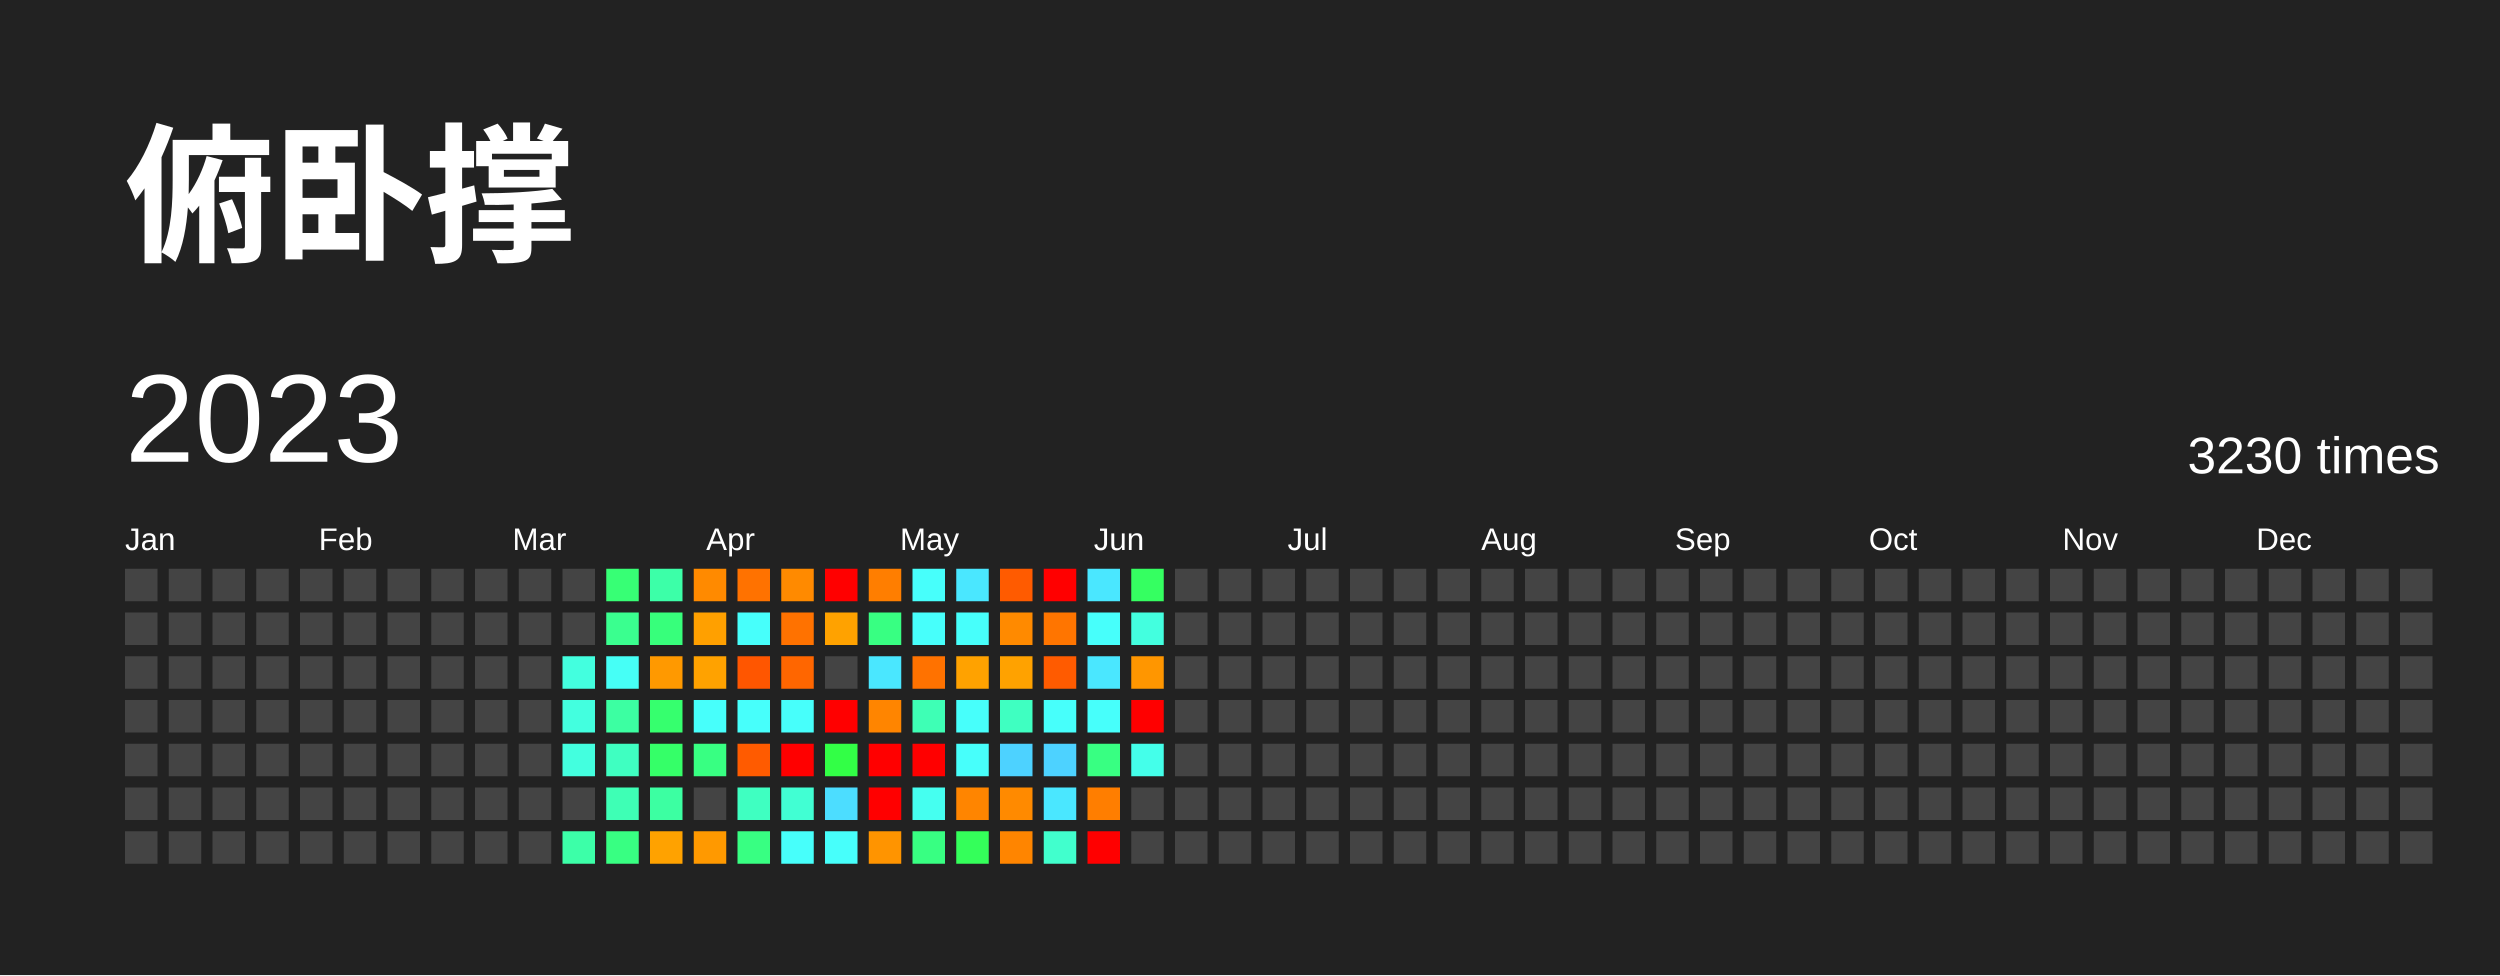
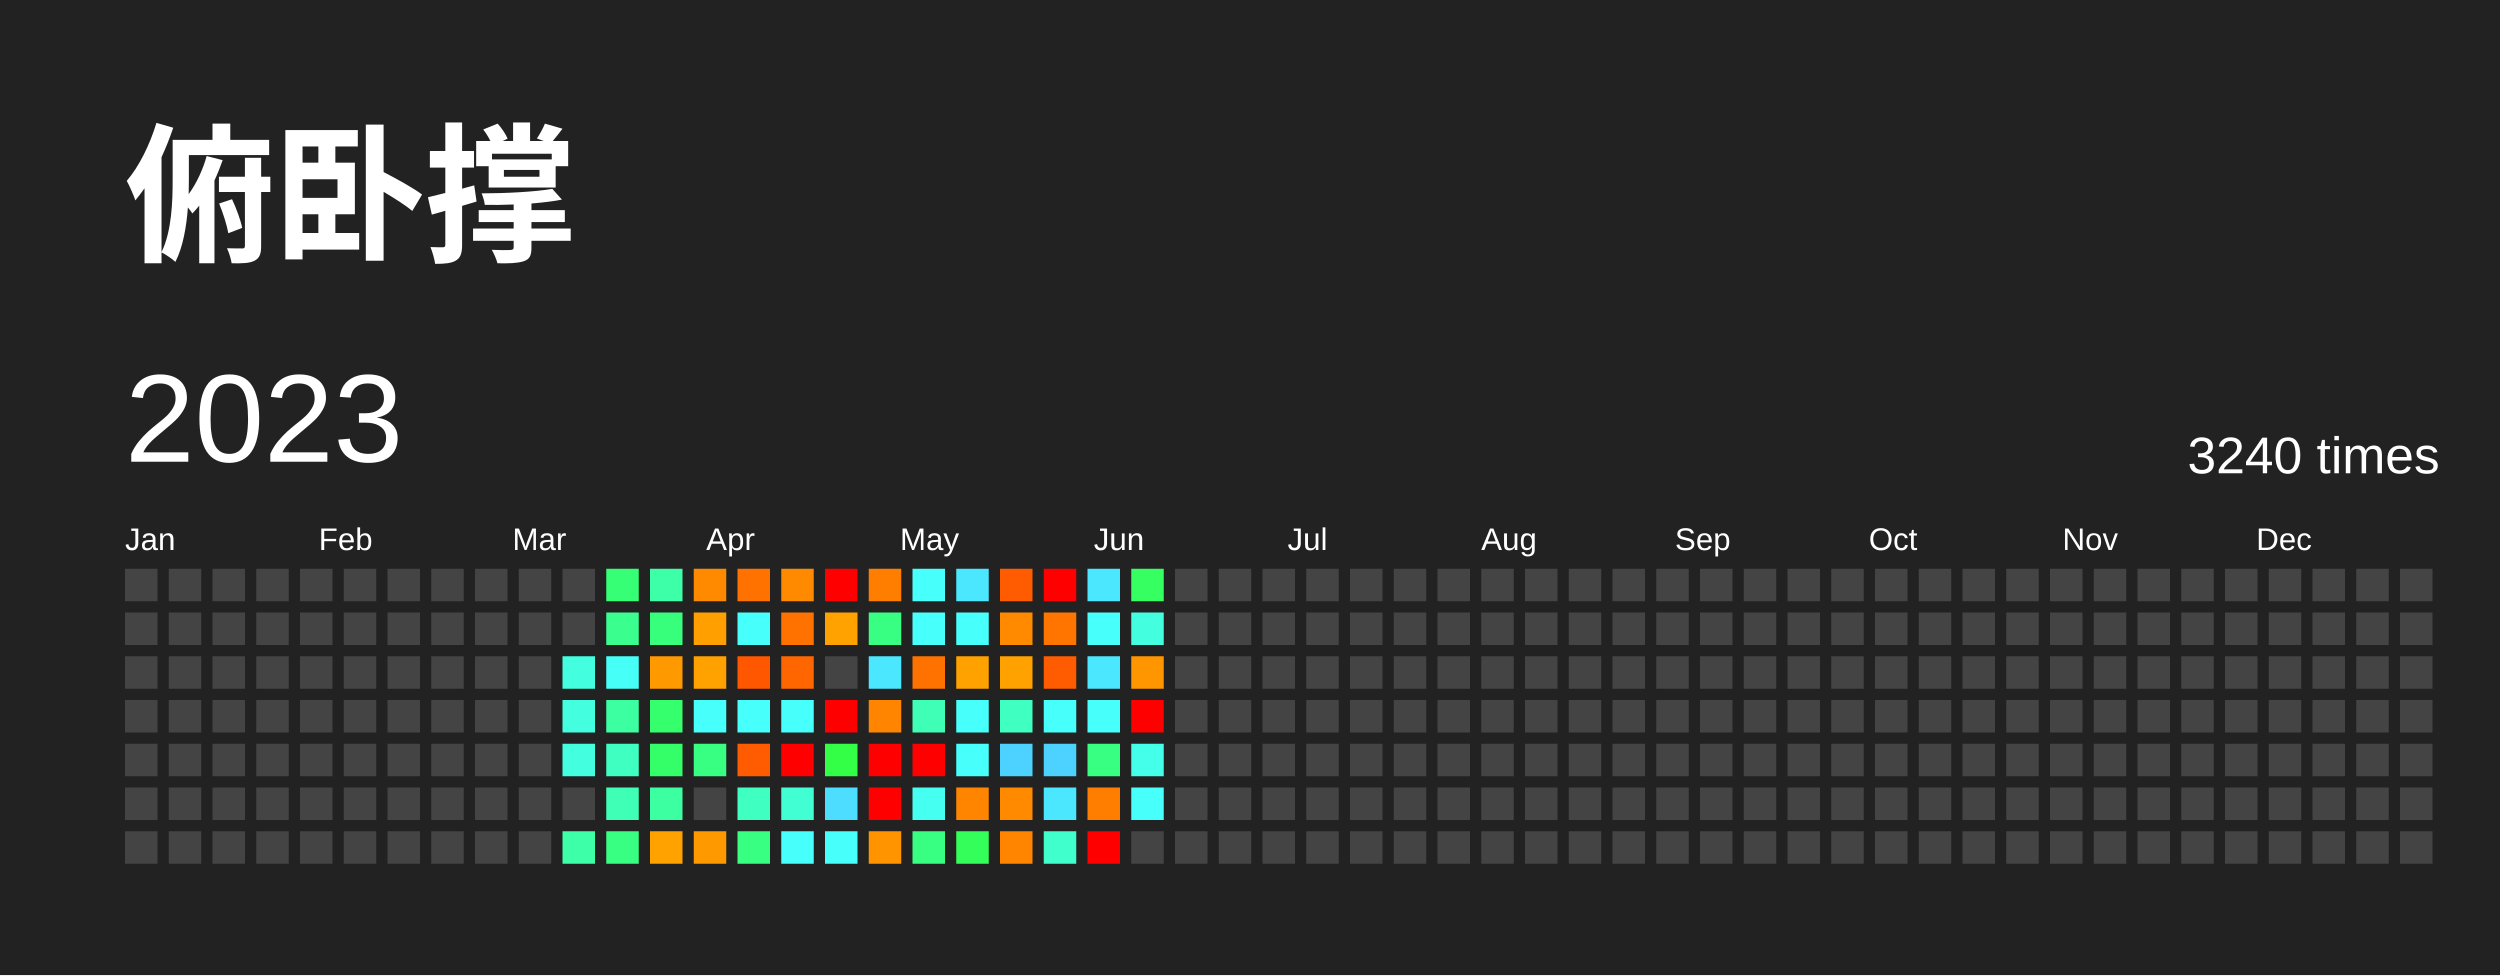
<svg xmlns="http://www.w3.org/2000/svg" baseProfile="full" height="78mm" version="1.1" viewBox="0,0,200,78" width="200mm">
  <defs />
  <rect fill="#222222" height="78" width="200" x="0" y="0" />
  <text fill="#FFFFFF" style="font-size:12px; font-family:Arial; font-weight:bold;" x="10" y="20">俯卧撑</text>
  <text dominant-baseline="hanging" fill="#FFFFFF" style="font-size:10.0px; font-family:Arial;" x="10" y="30">2023</text>
-   <text dominant-baseline="hanging" fill="#FFFFFF" style="font-size:4.125px; font-family:Arial;" x="175" y="35">3230 times</text>
+   <text dominant-baseline="hanging" fill="#FFFFFF" style="font-size:4.125px; font-family:Arial;" x="175" y="35">3240 times</text>
  <text fill="#FFFFFF" style="font-size:2.5px; font-family:Arial" x="10.0" y="44">Jan</text>
  <text fill="#FFFFFF" style="font-size:2.5px; font-family:Arial" x="25.5" y="44">Feb</text>
  <text fill="#FFFFFF" style="font-size:2.5px; font-family:Arial" x="41.0" y="44">Mar</text>
  <text fill="#FFFFFF" style="font-size:2.5px; font-family:Arial" x="56.5" y="44">Apr</text>
  <text fill="#FFFFFF" style="font-size:2.5px; font-family:Arial" x="72.0" y="44">May</text>
  <text fill="#FFFFFF" style="font-size:2.5px; font-family:Arial" x="87.5" y="44">Jun</text>
  <text fill="#FFFFFF" style="font-size:2.5px; font-family:Arial" x="103.0" y="44">Jul</text>
  <text fill="#FFFFFF" style="font-size:2.5px; font-family:Arial" x="118.5" y="44">Aug</text>
  <text fill="#FFFFFF" style="font-size:2.5px; font-family:Arial" x="134.0" y="44">Sep</text>
  <text fill="#FFFFFF" style="font-size:2.5px; font-family:Arial" x="149.5" y="44">Oct</text>
  <text fill="#FFFFFF" style="font-size:2.5px; font-family:Arial" x="165.0" y="44">Nov</text>
  <text fill="#FFFFFF" style="font-size:2.5px; font-family:Arial" x="180.5" y="44">Dec</text>
  <rect fill="#444444" height="2.6" width="2.6" x="10.0" y="45.5" />
  <rect fill="#444444" height="2.6" width="2.6" x="10.0" y="49.0" />
  <rect fill="#444444" height="2.6" width="2.6" x="10.0" y="52.5" />
  <rect fill="#444444" height="2.6" width="2.6" x="10.0" y="56.0" />
  <rect fill="#444444" height="2.6" width="2.6" x="10.0" y="59.5" />
  <rect fill="#444444" height="2.6" width="2.6" x="10.0" y="63.0" />
  <rect fill="#444444" height="2.6" width="2.6" x="10.0" y="66.5" />
  <rect fill="#444444" height="2.6" width="2.6" x="13.5" y="45.5" />
  <rect fill="#444444" height="2.6" width="2.6" x="13.5" y="49.0" />
  <rect fill="#444444" height="2.6" width="2.6" x="13.5" y="52.5" />
  <rect fill="#444444" height="2.6" width="2.6" x="13.5" y="56.0" />
  <rect fill="#444444" height="2.6" width="2.6" x="13.5" y="59.5" />
  <rect fill="#444444" height="2.6" width="2.6" x="13.5" y="63.0" />
  <rect fill="#444444" height="2.6" width="2.6" x="13.5" y="66.5" />
  <rect fill="#444444" height="2.6" width="2.6" x="17.0" y="45.5" />
  <rect fill="#444444" height="2.6" width="2.6" x="17.0" y="49.0" />
  <rect fill="#444444" height="2.6" width="2.6" x="17.0" y="52.5" />
  <rect fill="#444444" height="2.6" width="2.6" x="17.0" y="56.0" />
  <rect fill="#444444" height="2.6" width="2.6" x="17.0" y="59.5" />
  <rect fill="#444444" height="2.6" width="2.6" x="17.0" y="63.0" />
  <rect fill="#444444" height="2.6" width="2.6" x="17.0" y="66.5" />
  <rect fill="#444444" height="2.6" width="2.6" x="20.5" y="45.5" />
  <rect fill="#444444" height="2.6" width="2.6" x="20.5" y="49.0" />
  <rect fill="#444444" height="2.6" width="2.6" x="20.5" y="52.5" />
  <rect fill="#444444" height="2.6" width="2.6" x="20.5" y="56.0" />
  <rect fill="#444444" height="2.6" width="2.6" x="20.5" y="59.5" />
  <rect fill="#444444" height="2.6" width="2.6" x="20.5" y="63.0" />
  <rect fill="#444444" height="2.6" width="2.6" x="20.5" y="66.5" />
  <rect fill="#444444" height="2.6" width="2.6" x="24.0" y="45.5" />
  <rect fill="#444444" height="2.6" width="2.6" x="24.0" y="49.0" />
  <rect fill="#444444" height="2.6" width="2.6" x="24.0" y="52.5" />
  <rect fill="#444444" height="2.6" width="2.6" x="24.0" y="56.0" />
  <rect fill="#444444" height="2.6" width="2.6" x="24.0" y="59.5" />
  <rect fill="#444444" height="2.6" width="2.6" x="24.0" y="63.0" />
  <rect fill="#444444" height="2.6" width="2.6" x="24.0" y="66.5" />
  <rect fill="#444444" height="2.6" width="2.6" x="27.5" y="45.5" />
  <rect fill="#444444" height="2.6" width="2.6" x="27.5" y="49.0" />
  <rect fill="#444444" height="2.6" width="2.6" x="27.5" y="52.5" />
  <rect fill="#444444" height="2.6" width="2.6" x="27.5" y="56.0" />
  <rect fill="#444444" height="2.6" width="2.6" x="27.5" y="59.5" />
  <rect fill="#444444" height="2.6" width="2.6" x="27.5" y="63.0" />
  <rect fill="#444444" height="2.6" width="2.6" x="27.5" y="66.5" />
  <rect fill="#444444" height="2.6" width="2.6" x="31.0" y="45.5" />
  <rect fill="#444444" height="2.6" width="2.6" x="31.0" y="49.0" />
  <rect fill="#444444" height="2.6" width="2.6" x="31.0" y="52.5" />
  <rect fill="#444444" height="2.6" width="2.6" x="31.0" y="56.0" />
  <rect fill="#444444" height="2.6" width="2.6" x="31.0" y="59.5" />
  <rect fill="#444444" height="2.6" width="2.6" x="31.0" y="63.0" />
  <rect fill="#444444" height="2.6" width="2.6" x="31.0" y="66.5" />
  <rect fill="#444444" height="2.6" width="2.6" x="34.5" y="45.5" />
  <rect fill="#444444" height="2.6" width="2.6" x="34.5" y="49.0" />
  <rect fill="#444444" height="2.6" width="2.6" x="34.5" y="52.5" />
  <rect fill="#444444" height="2.6" width="2.6" x="34.5" y="56.0" />
  <rect fill="#444444" height="2.6" width="2.6" x="34.5" y="59.5" />
  <rect fill="#444444" height="2.6" width="2.6" x="34.5" y="63.0" />
  <rect fill="#444444" height="2.6" width="2.6" x="34.5" y="66.5" />
  <rect fill="#444444" height="2.6" width="2.6" x="38.0" y="45.5" />
  <rect fill="#444444" height="2.6" width="2.6" x="38.0" y="49.0" />
  <rect fill="#444444" height="2.6" width="2.6" x="38.0" y="52.5" />
  <rect fill="#444444" height="2.6" width="2.6" x="38.0" y="56.0" />
  <rect fill="#444444" height="2.6" width="2.6" x="38.0" y="59.5" />
  <rect fill="#444444" height="2.6" width="2.6" x="38.0" y="63.0" />
  <rect fill="#444444" height="2.6" width="2.6" x="38.0" y="66.5" />
  <rect fill="#444444" height="2.6" width="2.6" x="41.5" y="45.5" />
  <rect fill="#444444" height="2.6" width="2.6" x="41.5" y="49.0" />
  <rect fill="#444444" height="2.6" width="2.6" x="41.5" y="52.5" />
  <rect fill="#444444" height="2.6" width="2.6" x="41.5" y="56.0" />
  <rect fill="#444444" height="2.6" width="2.6" x="41.5" y="59.5" />
  <rect fill="#444444" height="2.6" width="2.6" x="41.5" y="63.0" />
  <rect fill="#444444" height="2.6" width="2.6" x="41.5" y="66.5" />
  <rect fill="#444444" height="2.6" width="2.6" x="45.0" y="45.5" />
  <rect fill="#444444" height="2.6" width="2.6" x="45.0" y="49.0" />
  <rect fill="#43ffdf" height="2.6" width="2.6" x="45.0" y="52.5" />
  <rect fill="#43ffdf" height="2.6" width="2.6" x="45.0" y="56.0" />
  <rect fill="#43ffdf" height="2.6" width="2.6" x="45.0" y="59.5" />
  <rect fill="#444444" height="2.6" width="2.6" x="45.0" y="63.0" />
  <rect fill="#3cffa8" height="2.6" width="2.6" x="45.0" y="66.5" />
  <rect fill="#37ff75" height="2.6" width="2.6" x="48.5" y="45.5" />
  <rect fill="#3aff8f" height="2.6" width="2.6" x="48.5" y="49.0" />
  <rect fill="#46fff6" height="2.6" width="2.6" x="48.5" y="52.5" />
  <rect fill="#3cffa2" height="2.6" width="2.6" x="48.5" y="56.0" />
  <rect fill="#3fffc1" height="2.6" width="2.6" x="48.5" y="59.5" />
  <rect fill="#3effb5" height="2.6" width="2.6" x="48.5" y="63.0" />
  <rect fill="#38ff82" height="2.6" width="2.6" x="48.5" y="66.5" />
  <rect fill="#3cffa8" height="2.6" width="2.6" x="52.0" y="45.5" />
  <rect fill="#37ff7b" height="2.6" width="2.6" x="52.0" y="49.0" />
  <rect fill="#ff9900" height="2.6" width="2.6" x="52.0" y="52.5" />
  <rect fill="#36ff6e" height="2.6" width="2.6" x="52.0" y="56.0" />
  <rect fill="#35ff68" height="2.6" width="2.6" x="52.0" y="59.5" />
  <rect fill="#3cffa2" height="2.6" width="2.6" x="52.0" y="63.0" />
  <rect fill="#ffa200" height="2.6" width="2.6" x="52.0" y="66.5" />
  <rect fill="#ff8a00" height="2.6" width="2.6" x="55.5" y="45.5" />
  <rect fill="#ffa000" height="2.6" width="2.6" x="55.5" y="49.0" />
  <rect fill="#ffa200" height="2.6" width="2.6" x="55.5" y="52.5" />
  <rect fill="#47fffb" height="2.6" width="2.6" x="55.5" y="56.0" />
  <rect fill="#38ff82" height="2.6" width="2.6" x="55.5" y="59.5" />
  <rect fill="#444444" height="2.6" width="2.6" x="55.5" y="63.0" />
  <rect fill="#ff9900" height="2.6" width="2.6" x="55.5" y="66.5" />
  <rect fill="#ff7200" height="2.6" width="2.6" x="59.0" y="45.5" />
  <rect fill="#47fffb" height="2.6" width="2.6" x="59.0" y="49.0" />
  <rect fill="#ff5600" height="2.6" width="2.6" x="59.0" y="52.5" />
  <rect fill="#47fffb" height="2.6" width="2.6" x="59.0" y="56.0" />
  <rect fill="#ff5b00" height="2.6" width="2.6" x="59.0" y="59.5" />
  <rect fill="#3fffc1" height="2.6" width="2.6" x="59.0" y="63.0" />
  <rect fill="#38ff82" height="2.6" width="2.6" x="59.0" y="66.5" />
  <rect fill="#ff8a00" height="2.6" width="2.6" x="62.5" y="45.5" />
  <rect fill="#ff7200" height="2.6" width="2.6" x="62.5" y="49.0" />
  <rect fill="#ff6600" height="2.6" width="2.6" x="62.5" y="52.5" />
  <rect fill="#47fffb" height="2.6" width="2.6" x="62.5" y="56.0" />
  <rect fill="red" height="2.6" width="2.6" x="62.5" y="59.5" />
  <rect fill="#41ffd3" height="2.6" width="2.6" x="62.5" y="63.0" />
  <rect fill="#47fffb" height="2.6" width="2.6" x="62.5" y="66.5" />
  <rect fill="red" height="2.6" width="2.6" x="66.0" y="45.5" />
  <rect fill="#ffa200" height="2.6" width="2.6" x="66.0" y="49.0" />
  <rect fill="#444444" height="2.6" width="2.6" x="66.0" y="52.5" />
  <rect fill="red" height="2.6" width="2.6" x="66.0" y="56.0" />
  <rect fill="#32ff46" height="2.6" width="2.6" x="66.0" y="59.5" />
  <rect fill="#4cddff" height="2.6" width="2.6" x="66.0" y="63.0" />
  <rect fill="#47fffb" height="2.6" width="2.6" x="66.0" y="66.5" />
  <rect fill="#ff7e00" height="2.6" width="2.6" x="69.5" y="45.5" />
  <rect fill="#38ff82" height="2.6" width="2.6" x="69.5" y="49.0" />
  <rect fill="#4ae7ff" height="2.6" width="2.6" x="69.5" y="52.5" />
  <rect fill="#ff8500" height="2.6" width="2.6" x="69.5" y="56.0" />
  <rect fill="red" height="2.6" width="2.6" x="69.5" y="59.5" />
  <rect fill="red" height="2.6" width="2.6" x="69.5" y="63.0" />
  <rect fill="#ff9400" height="2.6" width="2.6" x="69.5" y="66.5" />
  <rect fill="#47fffb" height="2.6" width="2.6" x="73.0" y="45.5" />
  <rect fill="#47fffb" height="2.6" width="2.6" x="73.0" y="49.0" />
  <rect fill="#ff7200" height="2.6" width="2.6" x="73.0" y="52.5" />
  <rect fill="#3effb5" height="2.6" width="2.6" x="73.0" y="56.0" />
  <rect fill="red" height="2.6" width="2.6" x="73.0" y="59.5" />
  <rect fill="#45fff0" height="2.6" width="2.6" x="73.0" y="63.0" />
  <rect fill="#38ff82" height="2.6" width="2.6" x="73.0" y="66.5" />
  <rect fill="#4ae7ff" height="2.6" width="2.6" x="76.5" y="45.5" />
  <rect fill="#47fffb" height="2.6" width="2.6" x="76.5" y="49.0" />
  <rect fill="#ffa200" height="2.6" width="2.6" x="76.5" y="52.5" />
  <rect fill="#47fffb" height="2.6" width="2.6" x="76.5" y="56.0" />
  <rect fill="#47fffb" height="2.6" width="2.6" x="76.5" y="59.5" />
  <rect fill="#ff8500" height="2.6" width="2.6" x="76.5" y="63.0" />
  <rect fill="#34ff5a" height="2.6" width="2.6" x="76.5" y="66.5" />
  <rect fill="#ff5b00" height="2.6" width="2.6" x="80.0" y="45.5" />
  <rect fill="#ff8a00" height="2.6" width="2.6" x="80.0" y="49.0" />
  <rect fill="#ffa200" height="2.6" width="2.6" x="80.0" y="52.5" />
  <rect fill="#3fffc1" height="2.6" width="2.6" x="80.0" y="56.0" />
  <rect fill="#4dd2ff" height="2.6" width="2.6" x="80.0" y="59.5" />
  <rect fill="#ff8a00" height="2.6" width="2.6" x="80.0" y="63.0" />
  <rect fill="#ff8500" height="2.6" width="2.6" x="80.0" y="66.5" />
  <rect fill="red" height="2.6" width="2.6" x="83.5" y="45.5" />
  <rect fill="#ff7500" height="2.6" width="2.6" x="83.5" y="49.0" />
  <rect fill="#ff5b00" height="2.6" width="2.6" x="83.5" y="52.5" />
  <rect fill="#47fffb" height="2.6" width="2.6" x="83.5" y="56.0" />
  <rect fill="#4dd2ff" height="2.6" width="2.6" x="83.5" y="59.5" />
  <rect fill="#4ae7ff" height="2.6" width="2.6" x="83.5" y="63.0" />
  <rect fill="#41ffcd" height="2.6" width="2.6" x="83.5" y="66.5" />
  <rect fill="#4ae7ff" height="2.6" width="2.6" x="87.0" y="45.5" />
  <rect fill="#47fffb" height="2.6" width="2.6" x="87.0" y="49.0" />
  <rect fill="#4ae7ff" height="2.6" width="2.6" x="87.0" y="52.5" />
  <rect fill="#47fffb" height="2.6" width="2.6" x="87.0" y="56.0" />
  <rect fill="#38ff82" height="2.6" width="2.6" x="87.0" y="59.5" />
  <rect fill="#ff7e00" height="2.6" width="2.6" x="87.0" y="63.0" />
  <rect fill="red" height="2.6" width="2.6" x="87.0" y="66.5" />
  <rect fill="#35ff61" height="2.6" width="2.6" x="90.5" y="45.5" />
  <rect fill="#43ffdf" height="2.6" width="2.6" x="90.5" y="49.0" />
  <rect fill="#ff9600" height="2.6" width="2.6" x="90.5" y="52.5" />
  <rect fill="red" height="2.6" width="2.6" x="90.5" y="56.0" />
  <rect fill="#44ffea" height="2.6" width="2.6" x="90.5" y="59.5" />
-   <rect fill="#444444" height="2.6" width="2.6" x="90.5" y="63.0" />
+   <rect fill="#47fffb" height="2.6" width="2.6" x="90.5" y="63.0" />
  <rect fill="#444444" height="2.6" width="2.6" x="90.5" y="66.5" />
  <rect fill="#444444" height="2.6" width="2.6" x="94.0" y="45.5" />
  <rect fill="#444444" height="2.6" width="2.6" x="94.0" y="49.0" />
  <rect fill="#444444" height="2.6" width="2.6" x="94.0" y="52.5" />
  <rect fill="#444444" height="2.6" width="2.6" x="94.0" y="56.0" />
  <rect fill="#444444" height="2.6" width="2.6" x="94.0" y="59.5" />
  <rect fill="#444444" height="2.6" width="2.6" x="94.0" y="63.0" />
  <rect fill="#444444" height="2.6" width="2.6" x="94.0" y="66.5" />
  <rect fill="#444444" height="2.6" width="2.6" x="97.5" y="45.5" />
  <rect fill="#444444" height="2.6" width="2.6" x="97.5" y="49.0" />
  <rect fill="#444444" height="2.6" width="2.6" x="97.5" y="52.5" />
  <rect fill="#444444" height="2.6" width="2.6" x="97.5" y="56.0" />
  <rect fill="#444444" height="2.6" width="2.6" x="97.5" y="59.5" />
  <rect fill="#444444" height="2.6" width="2.6" x="97.5" y="63.0" />
  <rect fill="#444444" height="2.6" width="2.6" x="97.5" y="66.5" />
  <rect fill="#444444" height="2.6" width="2.6" x="101.0" y="45.5" />
  <rect fill="#444444" height="2.6" width="2.6" x="101.0" y="49.0" />
  <rect fill="#444444" height="2.6" width="2.6" x="101.0" y="52.5" />
  <rect fill="#444444" height="2.6" width="2.6" x="101.0" y="56.0" />
  <rect fill="#444444" height="2.6" width="2.6" x="101.0" y="59.5" />
  <rect fill="#444444" height="2.6" width="2.6" x="101.0" y="63.0" />
  <rect fill="#444444" height="2.6" width="2.6" x="101.0" y="66.5" />
  <rect fill="#444444" height="2.6" width="2.6" x="104.5" y="45.5" />
  <rect fill="#444444" height="2.6" width="2.6" x="104.5" y="49.0" />
  <rect fill="#444444" height="2.6" width="2.6" x="104.5" y="52.5" />
  <rect fill="#444444" height="2.6" width="2.6" x="104.5" y="56.0" />
  <rect fill="#444444" height="2.6" width="2.6" x="104.5" y="59.5" />
  <rect fill="#444444" height="2.6" width="2.6" x="104.5" y="63.0" />
  <rect fill="#444444" height="2.6" width="2.6" x="104.5" y="66.5" />
  <rect fill="#444444" height="2.6" width="2.6" x="108.0" y="45.5" />
  <rect fill="#444444" height="2.6" width="2.6" x="108.0" y="49.0" />
  <rect fill="#444444" height="2.6" width="2.6" x="108.0" y="52.5" />
  <rect fill="#444444" height="2.6" width="2.6" x="108.0" y="56.0" />
  <rect fill="#444444" height="2.6" width="2.6" x="108.0" y="59.5" />
  <rect fill="#444444" height="2.6" width="2.6" x="108.0" y="63.0" />
  <rect fill="#444444" height="2.6" width="2.6" x="108.0" y="66.5" />
  <rect fill="#444444" height="2.6" width="2.6" x="111.5" y="45.5" />
  <rect fill="#444444" height="2.6" width="2.6" x="111.5" y="49.0" />
  <rect fill="#444444" height="2.6" width="2.6" x="111.5" y="52.5" />
  <rect fill="#444444" height="2.6" width="2.6" x="111.5" y="56.0" />
  <rect fill="#444444" height="2.6" width="2.6" x="111.5" y="59.5" />
  <rect fill="#444444" height="2.6" width="2.6" x="111.5" y="63.0" />
  <rect fill="#444444" height="2.6" width="2.6" x="111.5" y="66.5" />
  <rect fill="#444444" height="2.6" width="2.6" x="115.0" y="45.5" />
  <rect fill="#444444" height="2.6" width="2.6" x="115.0" y="49.0" />
  <rect fill="#444444" height="2.6" width="2.6" x="115.0" y="52.5" />
  <rect fill="#444444" height="2.6" width="2.6" x="115.0" y="56.0" />
  <rect fill="#444444" height="2.6" width="2.6" x="115.0" y="59.5" />
  <rect fill="#444444" height="2.6" width="2.6" x="115.0" y="63.0" />
  <rect fill="#444444" height="2.6" width="2.6" x="115.0" y="66.5" />
  <rect fill="#444444" height="2.6" width="2.6" x="118.5" y="45.5" />
  <rect fill="#444444" height="2.6" width="2.6" x="118.5" y="49.0" />
  <rect fill="#444444" height="2.6" width="2.6" x="118.5" y="52.5" />
  <rect fill="#444444" height="2.6" width="2.6" x="118.5" y="56.0" />
  <rect fill="#444444" height="2.6" width="2.6" x="118.5" y="59.5" />
  <rect fill="#444444" height="2.6" width="2.6" x="118.5" y="63.0" />
  <rect fill="#444444" height="2.6" width="2.6" x="118.5" y="66.5" />
  <rect fill="#444444" height="2.6" width="2.6" x="122.0" y="45.5" />
  <rect fill="#444444" height="2.6" width="2.6" x="122.0" y="49.0" />
  <rect fill="#444444" height="2.6" width="2.6" x="122.0" y="52.5" />
  <rect fill="#444444" height="2.6" width="2.6" x="122.0" y="56.0" />
  <rect fill="#444444" height="2.6" width="2.6" x="122.0" y="59.5" />
  <rect fill="#444444" height="2.6" width="2.6" x="122.0" y="63.0" />
  <rect fill="#444444" height="2.6" width="2.6" x="122.0" y="66.5" />
  <rect fill="#444444" height="2.6" width="2.6" x="125.5" y="45.5" />
  <rect fill="#444444" height="2.6" width="2.6" x="125.5" y="49.0" />
  <rect fill="#444444" height="2.6" width="2.6" x="125.5" y="52.5" />
  <rect fill="#444444" height="2.6" width="2.6" x="125.5" y="56.0" />
  <rect fill="#444444" height="2.6" width="2.6" x="125.5" y="59.5" />
  <rect fill="#444444" height="2.6" width="2.6" x="125.5" y="63.0" />
  <rect fill="#444444" height="2.6" width="2.6" x="125.5" y="66.5" />
  <rect fill="#444444" height="2.6" width="2.6" x="129.0" y="45.5" />
  <rect fill="#444444" height="2.6" width="2.6" x="129.0" y="49.0" />
  <rect fill="#444444" height="2.6" width="2.6" x="129.0" y="52.5" />
  <rect fill="#444444" height="2.6" width="2.6" x="129.0" y="56.0" />
  <rect fill="#444444" height="2.6" width="2.6" x="129.0" y="59.5" />
  <rect fill="#444444" height="2.6" width="2.6" x="129.0" y="63.0" />
  <rect fill="#444444" height="2.6" width="2.6" x="129.0" y="66.5" />
  <rect fill="#444444" height="2.6" width="2.6" x="132.5" y="45.5" />
  <rect fill="#444444" height="2.6" width="2.6" x="132.5" y="49.0" />
  <rect fill="#444444" height="2.6" width="2.6" x="132.5" y="52.5" />
  <rect fill="#444444" height="2.6" width="2.6" x="132.5" y="56.0" />
  <rect fill="#444444" height="2.6" width="2.6" x="132.5" y="59.5" />
  <rect fill="#444444" height="2.6" width="2.6" x="132.5" y="63.0" />
  <rect fill="#444444" height="2.6" width="2.6" x="132.5" y="66.5" />
  <rect fill="#444444" height="2.6" width="2.6" x="136.0" y="45.5" />
  <rect fill="#444444" height="2.6" width="2.6" x="136.0" y="49.0" />
  <rect fill="#444444" height="2.6" width="2.6" x="136.0" y="52.5" />
  <rect fill="#444444" height="2.6" width="2.6" x="136.0" y="56.0" />
  <rect fill="#444444" height="2.6" width="2.6" x="136.0" y="59.5" />
  <rect fill="#444444" height="2.6" width="2.6" x="136.0" y="63.0" />
  <rect fill="#444444" height="2.6" width="2.6" x="136.0" y="66.5" />
  <rect fill="#444444" height="2.6" width="2.6" x="139.5" y="45.5" />
  <rect fill="#444444" height="2.6" width="2.6" x="139.5" y="49.0" />
  <rect fill="#444444" height="2.6" width="2.6" x="139.5" y="52.5" />
  <rect fill="#444444" height="2.6" width="2.6" x="139.5" y="56.0" />
  <rect fill="#444444" height="2.6" width="2.6" x="139.5" y="59.5" />
  <rect fill="#444444" height="2.6" width="2.6" x="139.5" y="63.0" />
  <rect fill="#444444" height="2.6" width="2.6" x="139.5" y="66.5" />
  <rect fill="#444444" height="2.6" width="2.6" x="143.0" y="45.5" />
  <rect fill="#444444" height="2.6" width="2.6" x="143.0" y="49.0" />
  <rect fill="#444444" height="2.6" width="2.6" x="143.0" y="52.5" />
  <rect fill="#444444" height="2.6" width="2.6" x="143.0" y="56.0" />
  <rect fill="#444444" height="2.6" width="2.6" x="143.0" y="59.5" />
  <rect fill="#444444" height="2.6" width="2.6" x="143.0" y="63.0" />
  <rect fill="#444444" height="2.6" width="2.6" x="143.0" y="66.5" />
  <rect fill="#444444" height="2.6" width="2.6" x="146.5" y="45.5" />
  <rect fill="#444444" height="2.6" width="2.6" x="146.5" y="49.0" />
  <rect fill="#444444" height="2.6" width="2.6" x="146.5" y="52.5" />
  <rect fill="#444444" height="2.6" width="2.6" x="146.5" y="56.0" />
  <rect fill="#444444" height="2.6" width="2.6" x="146.5" y="59.5" />
  <rect fill="#444444" height="2.6" width="2.6" x="146.5" y="63.0" />
  <rect fill="#444444" height="2.6" width="2.6" x="146.5" y="66.5" />
  <rect fill="#444444" height="2.6" width="2.6" x="150.0" y="45.5" />
  <rect fill="#444444" height="2.6" width="2.6" x="150.0" y="49.0" />
  <rect fill="#444444" height="2.6" width="2.6" x="150.0" y="52.5" />
  <rect fill="#444444" height="2.6" width="2.6" x="150.0" y="56.0" />
  <rect fill="#444444" height="2.6" width="2.6" x="150.0" y="59.5" />
  <rect fill="#444444" height="2.6" width="2.6" x="150.0" y="63.0" />
  <rect fill="#444444" height="2.6" width="2.6" x="150.0" y="66.5" />
  <rect fill="#444444" height="2.6" width="2.6" x="153.5" y="45.5" />
  <rect fill="#444444" height="2.6" width="2.6" x="153.5" y="49.0" />
  <rect fill="#444444" height="2.6" width="2.6" x="153.5" y="52.5" />
  <rect fill="#444444" height="2.6" width="2.6" x="153.5" y="56.0" />
  <rect fill="#444444" height="2.6" width="2.6" x="153.5" y="59.5" />
  <rect fill="#444444" height="2.6" width="2.6" x="153.5" y="63.0" />
  <rect fill="#444444" height="2.6" width="2.6" x="153.5" y="66.5" />
  <rect fill="#444444" height="2.6" width="2.6" x="157.0" y="45.5" />
  <rect fill="#444444" height="2.6" width="2.6" x="157.0" y="49.0" />
  <rect fill="#444444" height="2.6" width="2.6" x="157.0" y="52.5" />
  <rect fill="#444444" height="2.6" width="2.6" x="157.0" y="56.0" />
  <rect fill="#444444" height="2.6" width="2.6" x="157.0" y="59.5" />
  <rect fill="#444444" height="2.6" width="2.6" x="157.0" y="63.0" />
  <rect fill="#444444" height="2.6" width="2.6" x="157.0" y="66.5" />
  <rect fill="#444444" height="2.6" width="2.6" x="160.5" y="45.5" />
  <rect fill="#444444" height="2.6" width="2.6" x="160.5" y="49.0" />
  <rect fill="#444444" height="2.6" width="2.6" x="160.5" y="52.5" />
  <rect fill="#444444" height="2.6" width="2.6" x="160.5" y="56.0" />
  <rect fill="#444444" height="2.6" width="2.6" x="160.5" y="59.5" />
  <rect fill="#444444" height="2.6" width="2.6" x="160.5" y="63.0" />
  <rect fill="#444444" height="2.6" width="2.6" x="160.5" y="66.5" />
  <rect fill="#444444" height="2.6" width="2.6" x="164.0" y="45.5" />
  <rect fill="#444444" height="2.6" width="2.6" x="164.0" y="49.0" />
  <rect fill="#444444" height="2.6" width="2.6" x="164.0" y="52.5" />
  <rect fill="#444444" height="2.6" width="2.6" x="164.0" y="56.0" />
  <rect fill="#444444" height="2.6" width="2.6" x="164.0" y="59.5" />
  <rect fill="#444444" height="2.6" width="2.6" x="164.0" y="63.0" />
  <rect fill="#444444" height="2.6" width="2.6" x="164.0" y="66.5" />
  <rect fill="#444444" height="2.6" width="2.6" x="167.5" y="45.5" />
  <rect fill="#444444" height="2.6" width="2.6" x="167.5" y="49.0" />
  <rect fill="#444444" height="2.6" width="2.6" x="167.5" y="52.5" />
  <rect fill="#444444" height="2.6" width="2.6" x="167.5" y="56.0" />
  <rect fill="#444444" height="2.6" width="2.6" x="167.5" y="59.5" />
  <rect fill="#444444" height="2.6" width="2.6" x="167.5" y="63.0" />
  <rect fill="#444444" height="2.6" width="2.6" x="167.5" y="66.5" />
  <rect fill="#444444" height="2.6" width="2.6" x="171.0" y="45.5" />
  <rect fill="#444444" height="2.6" width="2.6" x="171.0" y="49.0" />
  <rect fill="#444444" height="2.6" width="2.6" x="171.0" y="52.5" />
  <rect fill="#444444" height="2.6" width="2.6" x="171.0" y="56.0" />
  <rect fill="#444444" height="2.6" width="2.6" x="171.0" y="59.5" />
  <rect fill="#444444" height="2.6" width="2.6" x="171.0" y="63.0" />
  <rect fill="#444444" height="2.6" width="2.6" x="171.0" y="66.5" />
  <rect fill="#444444" height="2.6" width="2.6" x="174.5" y="45.5" />
  <rect fill="#444444" height="2.6" width="2.6" x="174.5" y="49.0" />
  <rect fill="#444444" height="2.6" width="2.6" x="174.5" y="52.5" />
  <rect fill="#444444" height="2.6" width="2.6" x="174.5" y="56.0" />
  <rect fill="#444444" height="2.6" width="2.6" x="174.5" y="59.5" />
  <rect fill="#444444" height="2.6" width="2.6" x="174.5" y="63.0" />
  <rect fill="#444444" height="2.6" width="2.6" x="174.5" y="66.5" />
  <rect fill="#444444" height="2.6" width="2.6" x="178.0" y="45.5" />
  <rect fill="#444444" height="2.6" width="2.6" x="178.0" y="49.0" />
  <rect fill="#444444" height="2.6" width="2.6" x="178.0" y="52.5" />
  <rect fill="#444444" height="2.6" width="2.6" x="178.0" y="56.0" />
  <rect fill="#444444" height="2.6" width="2.6" x="178.0" y="59.5" />
  <rect fill="#444444" height="2.6" width="2.6" x="178.0" y="63.0" />
  <rect fill="#444444" height="2.6" width="2.6" x="178.0" y="66.5" />
  <rect fill="#444444" height="2.6" width="2.6" x="181.5" y="45.5" />
  <rect fill="#444444" height="2.6" width="2.6" x="181.5" y="49.0" />
  <rect fill="#444444" height="2.6" width="2.6" x="181.5" y="52.5" />
  <rect fill="#444444" height="2.6" width="2.6" x="181.5" y="56.0" />
  <rect fill="#444444" height="2.6" width="2.6" x="181.5" y="59.5" />
  <rect fill="#444444" height="2.6" width="2.6" x="181.5" y="63.0" />
  <rect fill="#444444" height="2.6" width="2.6" x="181.5" y="66.5" />
  <rect fill="#444444" height="2.6" width="2.6" x="185.0" y="45.5" />
  <rect fill="#444444" height="2.6" width="2.6" x="185.0" y="49.0" />
  <rect fill="#444444" height="2.6" width="2.6" x="185.0" y="52.5" />
  <rect fill="#444444" height="2.6" width="2.6" x="185.0" y="56.0" />
  <rect fill="#444444" height="2.6" width="2.6" x="185.0" y="59.5" />
  <rect fill="#444444" height="2.6" width="2.6" x="185.0" y="63.0" />
  <rect fill="#444444" height="2.6" width="2.6" x="185.0" y="66.5" />
  <rect fill="#444444" height="2.6" width="2.6" x="188.5" y="45.5" />
  <rect fill="#444444" height="2.6" width="2.6" x="188.5" y="49.0" />
  <rect fill="#444444" height="2.6" width="2.6" x="188.5" y="52.5" />
  <rect fill="#444444" height="2.6" width="2.6" x="188.5" y="56.0" />
  <rect fill="#444444" height="2.6" width="2.6" x="188.5" y="59.5" />
  <rect fill="#444444" height="2.6" width="2.6" x="188.5" y="63.0" />
  <rect fill="#444444" height="2.6" width="2.6" x="188.5" y="66.5" />
  <rect fill="#444444" height="2.6" width="2.6" x="192.0" y="45.5" />
  <rect fill="#444444" height="2.6" width="2.6" x="192.0" y="49.0" />
  <rect fill="#444444" height="2.6" width="2.6" x="192.0" y="52.5" />
  <rect fill="#444444" height="2.6" width="2.6" x="192.0" y="56.0" />
  <rect fill="#444444" height="2.6" width="2.6" x="192.0" y="59.5" />
  <rect fill="#444444" height="2.6" width="2.6" x="192.0" y="63.0" />
  <rect fill="#444444" height="2.6" width="2.6" x="192.0" y="66.5" />
</svg>
